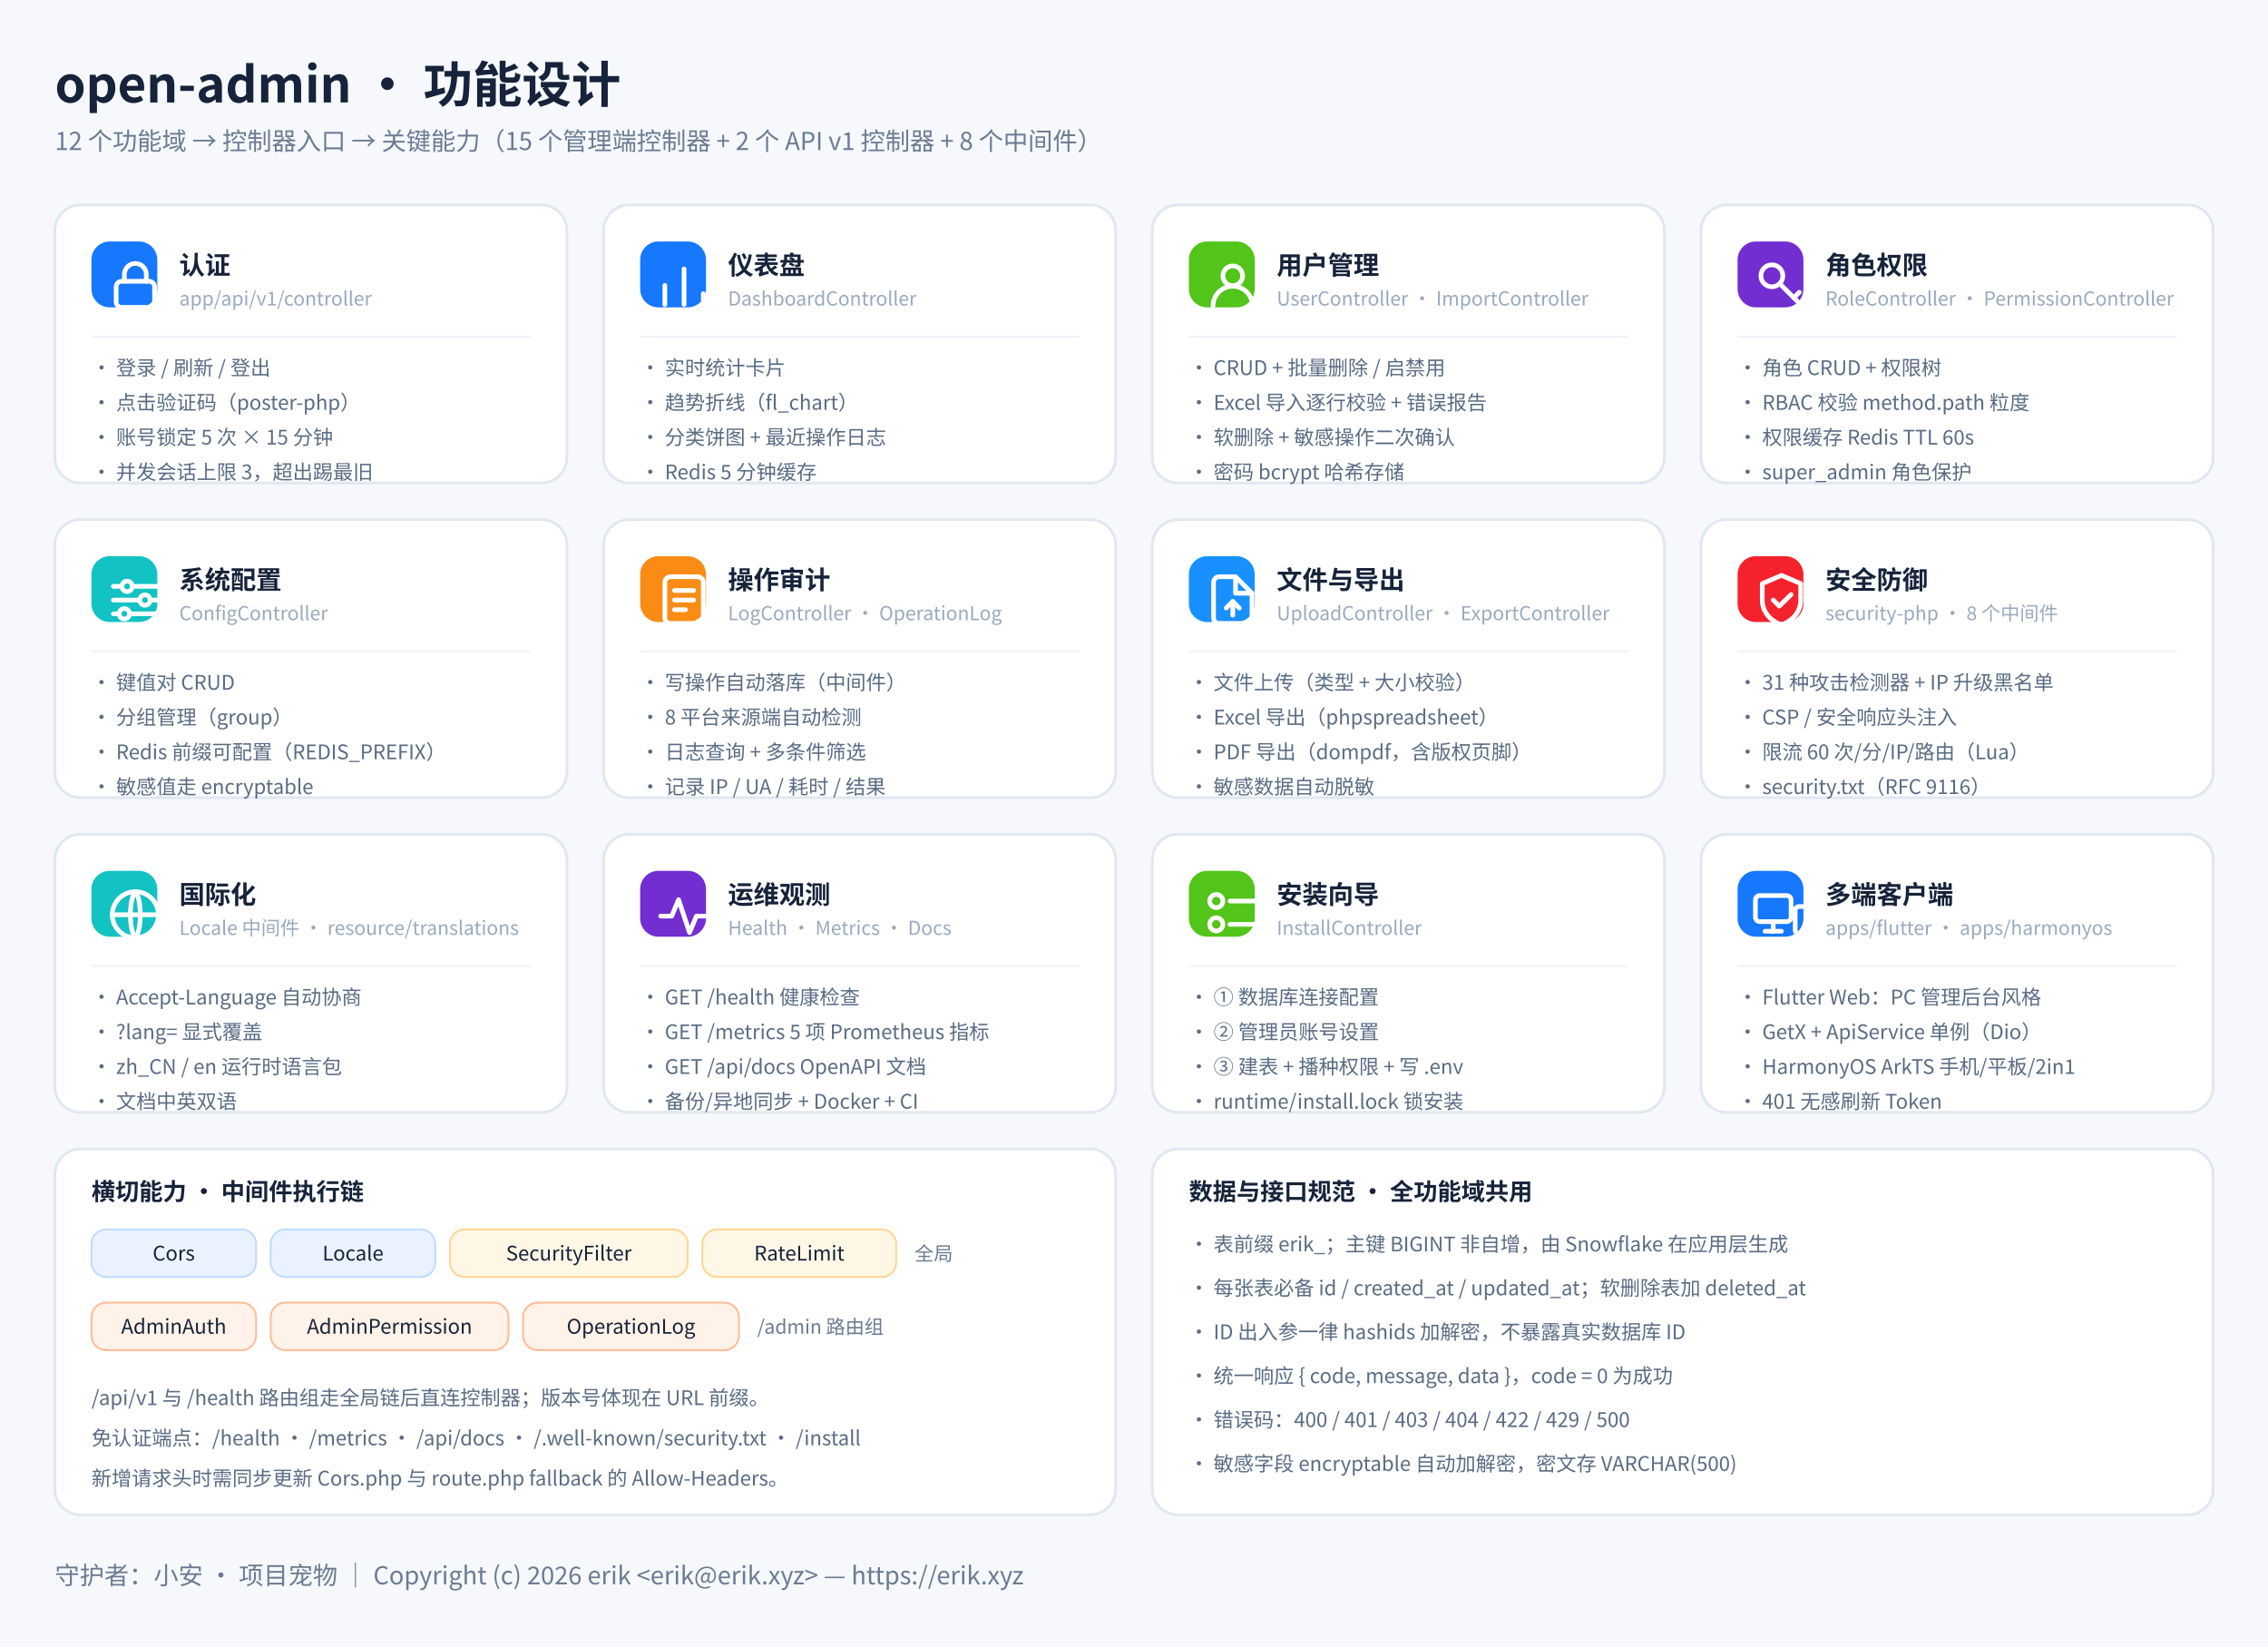
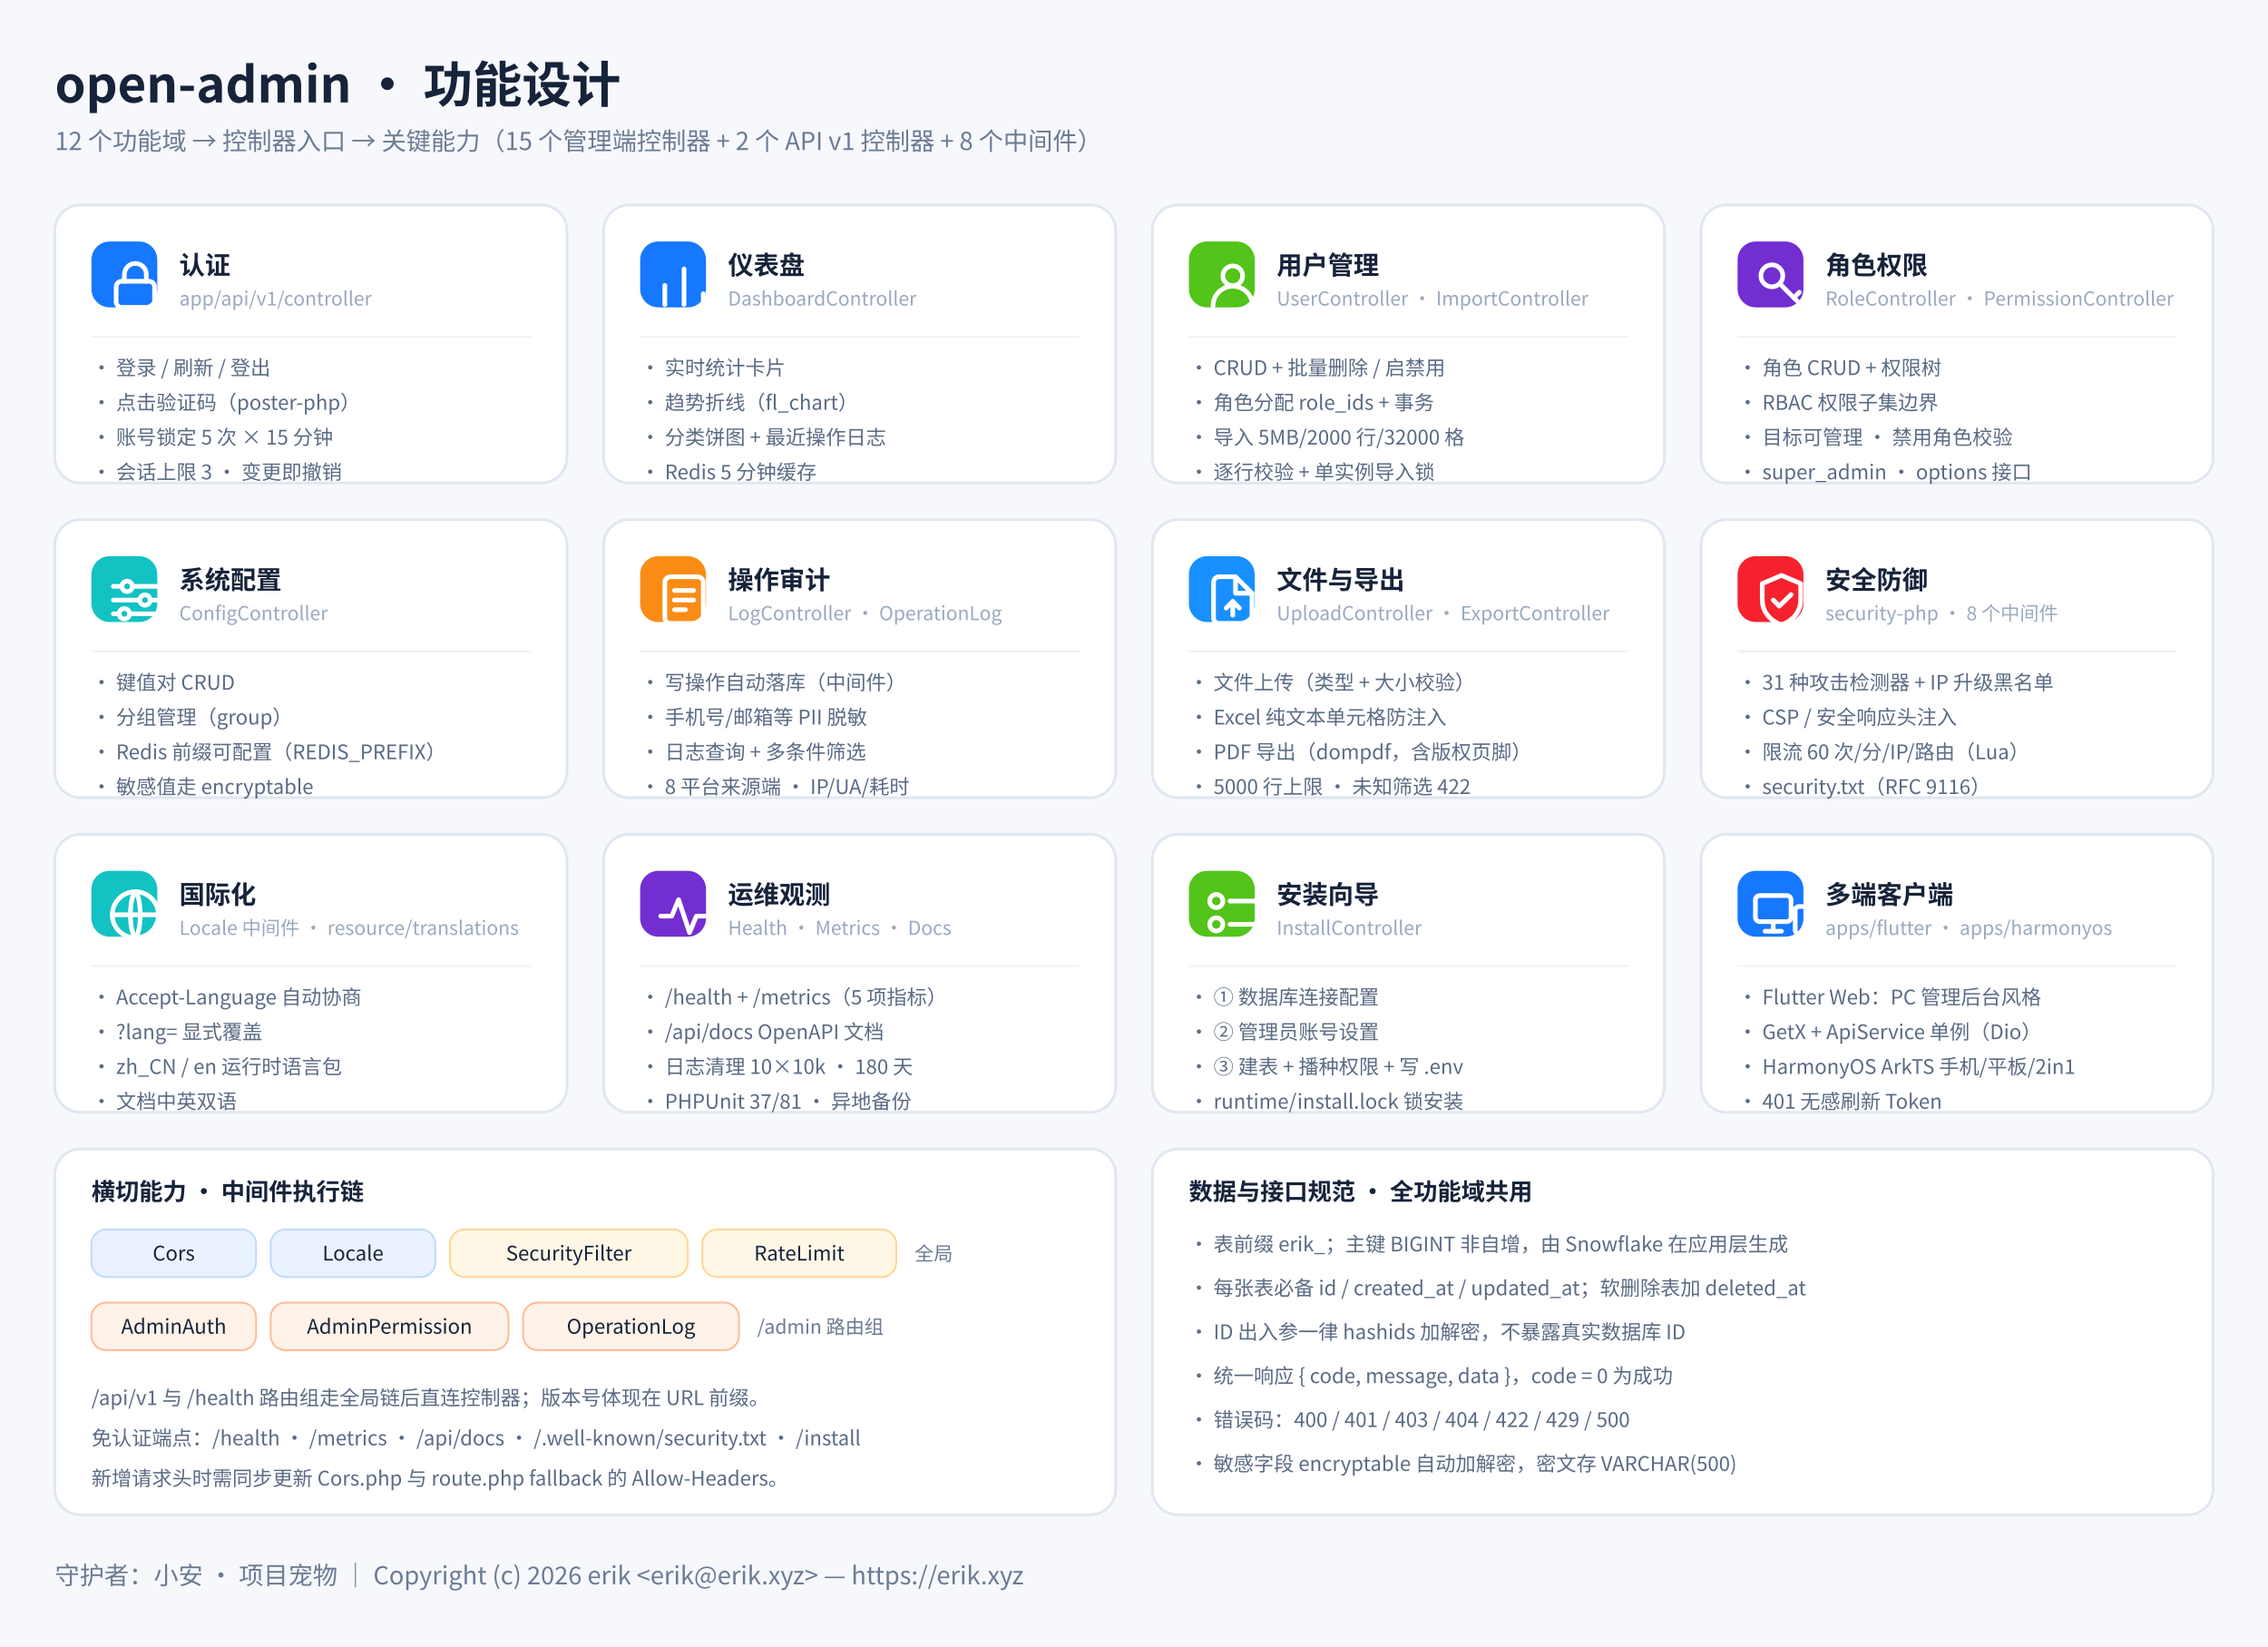
<svg xmlns="http://www.w3.org/2000/svg" viewBox="0 0 1240 900" width="1240" height="900" role="img" aria-label="open-admin 功能设计图">
  <defs>
    <style>
      text { font-family: system-ui, -apple-system, "PingFang SC", "Microsoft YaHei", "Noto Sans CJK SC", "Segoe UI", sans-serif; }
      .t1 { font-size: 27px; font-weight: 700; fill: #16233A; }
      .t2 { font-size: 13.5px; fill: #6B7B93; }
      .card { fill: #FFFFFF; stroke: #E1E7F0; stroke-width: 1.5; }
      .fName { font-size: 14px; font-weight: 700; fill: #16233A; }
      .fWhere { font-size: 10.5px; fill: #9AA9BF; }
      .fItem { font-size: 11px; fill: #5A6B84; }
      .panelT { font-size: 13px; font-weight: 700; fill: #16233A; }
      .chip { font-size: 11px; fill: #16233A; }
      .chipS { font-size: 10.5px; fill: #6B7B93; }
      .ico { fill: none; stroke: #FFFFFF; stroke-width: 1.7; stroke-linecap: round; stroke-linejoin: round; }
    </style>
  </defs>
  <rect width="1240" height="900" fill="#F6F8FC" />
  <text class="t1" x="30" y="56">open-admin · 功能设计</text>
  <text class="t2" x="30" y="82">12 个功能域 → 控制器入口 → 关键能力（15 个管理端控制器 + 2 个 API v1 控制器 + 8 个中间件）</text>
  <rect class="card" x="30" y="112" width="280" height="152" rx="14" />
  <rect x="50" y="132" width="36" height="36" rx="10" fill="#1677FF" />
  <g class="ico" transform="translate(56 138) scale(1.5)">
    <rect x="5" y="10.5" width="14" height="9.5" rx="2" />
    <path d="M8 10.5V8a4 4 0 0 1 8 0v2.5" />
  </g>
  <text class="fName" x="98" y="150">认证</text>
  <text class="fWhere" x="98" y="167">app/api/v1/controller</text>
  <line x1="50" y1="184" x2="290" y2="184" stroke="#EEF2F7" />
  <text class="fItem" x="50" y="205">· 登录 / 刷新 / 登出</text>
  <text class="fItem" x="50" y="224">· 点击验证码（poster-php）</text>
  <text class="fItem" x="50" y="243">· 账号锁定 5 次 × 15 分钟</text>
-   <text class="fItem" x="50" y="262">· 并发会话上限 3，超出踢最旧</text>
+   <text class="fItem" x="50" y="262">· 会话上限 3 · 变更即撤销</text>
  <rect class="card" x="330" y="112" width="280" height="152" rx="14" />
  <rect x="350" y="132" width="36" height="36" rx="10" fill="#1677FF" />
  <g class="ico" transform="translate(356 138) scale(1.5)">
    <path d="M5 19V12" />
    <path d="M12 19V6" />
    <path d="M19 19v-4" />
  </g>
  <text class="fName" x="398" y="150">仪表盘</text>
  <text class="fWhere" x="398" y="167">DashboardController</text>
  <line x1="350" y1="184" x2="590" y2="184" stroke="#EEF2F7" />
  <text class="fItem" x="350" y="205">· 实时统计卡片</text>
  <text class="fItem" x="350" y="224">· 趋势折线（fl_chart）</text>
  <text class="fItem" x="350" y="243">· 分类饼图 + 最近操作日志</text>
  <text class="fItem" x="350" y="262">· Redis 5 分钟缓存</text>
  <rect class="card" x="630" y="112" width="280" height="152" rx="14" />
  <rect x="650" y="132" width="36" height="36" rx="10" fill="#52C41A" />
  <g class="ico" transform="translate(656 138) scale(1.5)">
    <circle cx="12" cy="8.5" r="3.6" />
    <path d="M4.8 19.5a7.2 7.2 0 0 1 14.4 0" />
  </g>
  <text class="fName" x="698" y="150">用户管理</text>
  <text class="fWhere" x="698" y="167">UserController · ImportController</text>
  <line x1="650" y1="184" x2="890" y2="184" stroke="#EEF2F7" />
  <text class="fItem" x="650" y="205">· CRUD + 批量删除 / 启禁用</text>
-   <text class="fItem" x="650" y="224">· Excel 导入逐行校验 + 错误报告</text>
-   <text class="fItem" x="650" y="243">· 软删除 + 敏感操作二次确认</text>
-   <text class="fItem" x="650" y="262">· 密码 bcrypt 哈希存储</text>
+   <text class="fItem" x="650" y="224">· 角色分配 role_ids + 事务</text>
+   <text class="fItem" x="650" y="243">· 导入 5MB/2000 行/32000 格</text>
+   <text class="fItem" x="650" y="262">· 逐行校验 + 单实例导入锁</text>
  <rect class="card" x="930" y="112" width="280" height="152" rx="14" />
  <rect x="950" y="132" width="36" height="36" rx="10" fill="#722ED1" />
  <g class="ico" transform="translate(956 138) scale(1.5)">
    <circle cx="8.5" cy="8.5" r="4" />
    <path d="m11.6 11.6 7.4 7.4" />
    <path d="m16.5 16.5 2-2" />
    <path d="m19 19 1.8-1.8" />
  </g>
  <text class="fName" x="998" y="150">角色权限</text>
  <text class="fWhere" x="998" y="167">RoleController · PermissionController</text>
  <line x1="950" y1="184" x2="1190" y2="184" stroke="#EEF2F7" />
  <text class="fItem" x="950" y="205">· 角色 CRUD + 权限树</text>
-   <text class="fItem" x="950" y="224">· RBAC 校验 method.path 粒度</text>
-   <text class="fItem" x="950" y="243">· 权限缓存 Redis TTL 60s</text>
-   <text class="fItem" x="950" y="262">· super_admin 角色保护</text>
+   <text class="fItem" x="950" y="224">· RBAC 权限子集边界</text>
+   <text class="fItem" x="950" y="243">· 目标可管理 · 禁用角色校验</text>
+   <text class="fItem" x="950" y="262">· super_admin · options 接口</text>
  <rect class="card" x="30" y="284" width="280" height="152" rx="14" />
  <rect x="50" y="304" width="36" height="36" rx="10" fill="#13C2C2" />
  <g class="ico" transform="translate(56 310) scale(1.5)">
    <path d="M4 7h16" />
    <path d="M4 12h16" />
    <path d="M4 17h16" />
    <circle cx="9" cy="7" r="1.9" fill="#13C2C2" />
    <circle cx="15.5" cy="12" r="1.9" fill="#13C2C2" />
    <circle cx="8" cy="17" r="1.9" fill="#13C2C2" />
  </g>
  <text class="fName" x="98" y="322">系统配置</text>
  <text class="fWhere" x="98" y="339">ConfigController</text>
  <line x1="50" y1="356" x2="290" y2="356" stroke="#EEF2F7" />
  <text class="fItem" x="50" y="377">· 键值对 CRUD</text>
  <text class="fItem" x="50" y="396">· 分组管理（group）</text>
  <text class="fItem" x="50" y="415">· Redis 前缀可配置（REDIS_PREFIX）</text>
  <text class="fItem" x="50" y="434">· 敏感值走 encryptable</text>
  <rect class="card" x="330" y="284" width="280" height="152" rx="14" />
  <rect x="350" y="304" width="36" height="36" rx="10" fill="#FA8C16" />
  <g class="ico" transform="translate(356 310) scale(1.5)">
    <rect x="5" y="3.5" width="14" height="17" rx="2" />
    <path d="M8.5 8.5h7" />
    <path d="M8.5 12h7" />
    <path d="M8.5 15.5h4" />
  </g>
  <text class="fName" x="398" y="322">操作审计</text>
  <text class="fWhere" x="398" y="339">LogController · OperationLog</text>
  <line x1="350" y1="356" x2="590" y2="356" stroke="#EEF2F7" />
  <text class="fItem" x="350" y="377">· 写操作自动落库（中间件）</text>
-   <text class="fItem" x="350" y="396">· 8 平台来源端自动检测</text>
+   <text class="fItem" x="350" y="396">· 手机号/邮箱等 PII 脱敏</text>
  <text class="fItem" x="350" y="415">· 日志查询 + 多条件筛选</text>
-   <text class="fItem" x="350" y="434">· 记录 IP / UA / 耗时 / 结果</text>
+   <text class="fItem" x="350" y="434">· 8 平台来源端 · IP/UA/耗时</text>
  <rect class="card" x="630" y="284" width="280" height="152" rx="14" />
  <rect x="650" y="304" width="36" height="36" rx="10" fill="#1890FF" />
  <g class="ico" transform="translate(656 310) scale(1.5)">
    <path d="M13 3.5H7A2 2 0 0 0 5 5.5v13a2 2 0 0 0 2 2h10a2 2 0 0 0 2-2V9.5z" />
    <path d="M13 3.5V9.5H19" />
    <path d="M12 17.5v-5" />
    <path d="m9.6 14.9 2.4-2.4 2.4 2.4" />
  </g>
  <text class="fName" x="698" y="322">文件与导出</text>
  <text class="fWhere" x="698" y="339">UploadController · ExportController</text>
  <line x1="650" y1="356" x2="890" y2="356" stroke="#EEF2F7" />
  <text class="fItem" x="650" y="377">· 文件上传（类型 + 大小校验）</text>
-   <text class="fItem" x="650" y="396">· Excel 导出（phpspreadsheet）</text>
+   <text class="fItem" x="650" y="396">· Excel 纯文本单元格防注入</text>
  <text class="fItem" x="650" y="415">· PDF 导出（dompdf，含版权页脚）</text>
-   <text class="fItem" x="650" y="434">· 敏感数据自动脱敏</text>
+   <text class="fItem" x="650" y="434">· 5000 行上限 · 未知筛选 422</text>
  <rect class="card" x="930" y="284" width="280" height="152" rx="14" stroke="#FFCCC7" />
  <rect x="950" y="304" width="36" height="36" rx="10" fill="#F5222D" />
  <g class="ico" transform="translate(956 310) scale(1.5)">
    <path d="M12 3 5 6v6c0 4.2 2.9 7.6 7 9 4.1-1.4 7-4.8 7-9V6z" />
    <path d="m9 12 2.2 2.2L15.5 10" />
  </g>
  <text class="fName" x="998" y="322">安全防御</text>
  <text class="fWhere" x="998" y="339">security-php · 8 个中间件</text>
  <line x1="950" y1="356" x2="1190" y2="356" stroke="#EEF2F7" />
  <text class="fItem" x="950" y="377">· 31 种攻击检测器 + IP 升级黑名单</text>
  <text class="fItem" x="950" y="396">· CSP / 安全响应头注入</text>
  <text class="fItem" x="950" y="415">· 限流 60 次/分/IP/路由（Lua）</text>
  <text class="fItem" x="950" y="434">· security.txt（RFC 9116）</text>
  <rect class="card" x="30" y="456" width="280" height="152" rx="14" />
  <rect x="50" y="476" width="36" height="36" rx="10" fill="#13C2C2" />
  <g class="ico" transform="translate(56 482) scale(1.5)">
    <circle cx="12" cy="12" r="8.4" />
    <path d="M3.6 12h16.8" />
    <path d="M12 3.6c2.4 2.7 2.4 14.1 0 16.8" />
    <path d="M12 3.6c-2.4 2.7-2.4 14.1 0 16.8" />
  </g>
  <text class="fName" x="98" y="494">国际化</text>
  <text class="fWhere" x="98" y="511">Locale 中间件 · resource/translations</text>
  <line x1="50" y1="528" x2="290" y2="528" stroke="#EEF2F7" />
  <text class="fItem" x="50" y="549">· Accept-Language 自动协商</text>
  <text class="fItem" x="50" y="568">· ?lang= 显式覆盖</text>
  <text class="fItem" x="50" y="587">· zh_CN / en 运行时语言包</text>
  <text class="fItem" x="50" y="606">· 文档中英双语</text>
  <rect class="card" x="330" y="456" width="280" height="152" rx="14" />
  <rect x="350" y="476" width="36" height="36" rx="10" fill="#722ED1" />
  <g class="ico" transform="translate(356 482) scale(1.5)">
    <path d="M3.5 12.5h4l2.5-6 4 12 2.5-6h4" />
  </g>
  <text class="fName" x="398" y="494">运维观测</text>
  <text class="fWhere" x="398" y="511">Health · Metrics · Docs</text>
  <line x1="350" y1="528" x2="590" y2="528" stroke="#EEF2F7" />
-   <text class="fItem" x="350" y="549">· GET /health 健康检查</text>
-   <text class="fItem" x="350" y="568">· GET /metrics 5 项 Prometheus 指标</text>
-   <text class="fItem" x="350" y="587">· GET /api/docs OpenAPI 文档</text>
-   <text class="fItem" x="350" y="606">· 备份/异地同步 + Docker + CI</text>
+   <text class="fItem" x="350" y="549">· /health + /metrics（5 项指标）</text>
+   <text class="fItem" x="350" y="568">· /api/docs OpenAPI 文档</text>
+   <text class="fItem" x="350" y="587">· 日志清理 10×10k · 180 天</text>
+   <text class="fItem" x="350" y="606">· PHPUnit 37/81 · 异地备份</text>
  <rect class="card" x="630" y="456" width="280" height="152" rx="14" />
  <rect x="650" y="476" width="36" height="36" rx="10" fill="#52C41A" />
  <g class="ico" transform="translate(656 482) scale(1.5)">
    <circle cx="6" cy="7" r="2.4" />
    <circle cx="6" cy="15.5" r="2.4" />
    <path d="M11 7h9" />
    <path d="M11 15.5h9" />
  </g>
  <text class="fName" x="698" y="494">安装向导</text>
  <text class="fWhere" x="698" y="511">InstallController</text>
  <line x1="650" y1="528" x2="890" y2="528" stroke="#EEF2F7" />
  <text class="fItem" x="650" y="549">· ① 数据库连接配置</text>
  <text class="fItem" x="650" y="568">· ② 管理员账号设置</text>
  <text class="fItem" x="650" y="587">· ③ 建表 + 播种权限 + 写 .env</text>
  <text class="fItem" x="650" y="606">· runtime/install.lock 锁安装</text>
  <rect class="card" x="930" y="456" width="280" height="152" rx="14" />
  <rect x="950" y="476" width="36" height="36" rx="10" fill="#1677FF" />
  <g class="ico" transform="translate(956 482) scale(1.5)">
    <rect x="2.5" y="5" width="13" height="9.5" rx="1.6" />
    <path d="M6 18h6" />
    <path d="M9 14.5V18" />
    <rect x="17" y="9" width="4.5" height="10" rx="1.4" />
  </g>
  <text class="fName" x="998" y="494">多端客户端</text>
  <text class="fWhere" x="998" y="511">apps/flutter · apps/harmonyos</text>
  <line x1="950" y1="528" x2="1190" y2="528" stroke="#EEF2F7" />
  <text class="fItem" x="950" y="549">· Flutter Web：PC 管理后台风格</text>
  <text class="fItem" x="950" y="568">· GetX + ApiService 单例（Dio）</text>
  <text class="fItem" x="950" y="587">· HarmonyOS ArkTS 手机/平板/2in1</text>
  <text class="fItem" x="950" y="606">· 401 无感刷新 Token</text>
  <rect class="card" x="30" y="628" width="580" height="200" rx="14" />
  <text class="panelT" x="50" y="656">横切能力 · 中间件执行链</text>
  <g>
    <rect x="50" y="672" width="90" height="26" rx="8" fill="#EAF2FF" stroke="#BEDAFF" />
    <text class="chip" x="95" y="689" text-anchor="middle" font-size="11.5">Cors</text>
    <rect x="148" y="672" width="90" height="26" rx="8" fill="#EAF2FF" stroke="#BEDAFF" />
    <text class="chip" x="193" y="689" text-anchor="middle" font-size="11.5">Locale</text>
    <rect x="246" y="672" width="130" height="26" rx="8" fill="#FFF7E6" stroke="#FFD591" />
    <text class="chip" x="311" y="689" text-anchor="middle" font-size="11.5">SecurityFilter</text>
    <rect x="384" y="672" width="106" height="26" rx="8" fill="#FFF7E6" stroke="#FFD591" />
    <text class="chip" x="437" y="689" text-anchor="middle" font-size="11.5">RateLimit</text>
    <text class="chipS" x="500" y="689">全局</text>
  </g>
  <g>
    <rect x="50" y="712" width="90" height="26" rx="8" fill="#FFF2E8" stroke="#FFBB96" />
    <text class="chip" x="95" y="729" text-anchor="middle" font-size="11.5">AdminAuth</text>
    <rect x="148" y="712" width="130" height="26" rx="8" fill="#FFF2E8" stroke="#FFBB96" />
    <text class="chip" x="213" y="729" text-anchor="middle" font-size="11.5">AdminPermission</text>
    <rect x="286" y="712" width="118" height="26" rx="8" fill="#FFF2E8" stroke="#FFBB96" />
    <text class="chip" x="345" y="729" text-anchor="middle" font-size="11.5">OperationLog</text>
    <text class="chipS" x="414" y="729">/admin 路由组</text>
  </g>
  <text class="fItem" x="50" y="768">/api/v1 与 /health 路由组走全局链后直连控制器；版本号体现在 URL 前缀。</text>
  <text class="fItem" x="50" y="790">免认证端点：/health · /metrics · /api/docs · /.well-known/security.txt · /install</text>
  <text class="fItem" x="50" y="812">新增请求头时需同步更新 Cors.php 与 route.php fallback 的 Allow-Headers。</text>
  <rect class="card" x="630" y="628" width="580" height="200" rx="14" />
  <text class="panelT" x="650" y="656">数据与接口规范 · 全功能域共用</text>
  <text class="fItem" x="650" y="684">· 表前缀 erik_；主键 BIGINT 非自增，由 Snowflake 在应用层生成</text>
  <text class="fItem" x="650" y="708">· 每张表必备 id / created_at / updated_at；软删除表加 deleted_at</text>
  <text class="fItem" x="650" y="732">· ID 出入参一律 hashids 加解密，不暴露真实数据库 ID</text>
  <text class="fItem" x="650" y="756">· 统一响应 { code, message, data }，code = 0 为成功</text>
  <text class="fItem" x="650" y="780">· 错误码：400 / 401 / 403 / 404 / 422 / 429 / 500</text>
  <text class="fItem" x="650" y="804">· 敏感字段 encryptable 自动加解密，密文存 VARCHAR(500)</text>
  <text class="t2" x="30" y="866" font-size="11.5">
    守护者：小安 · 项目宠物 ｜ Copyright (c) 2026 erik &lt;erik@erik.xyz&gt; — https://erik.xyz
  </text>
</svg>
